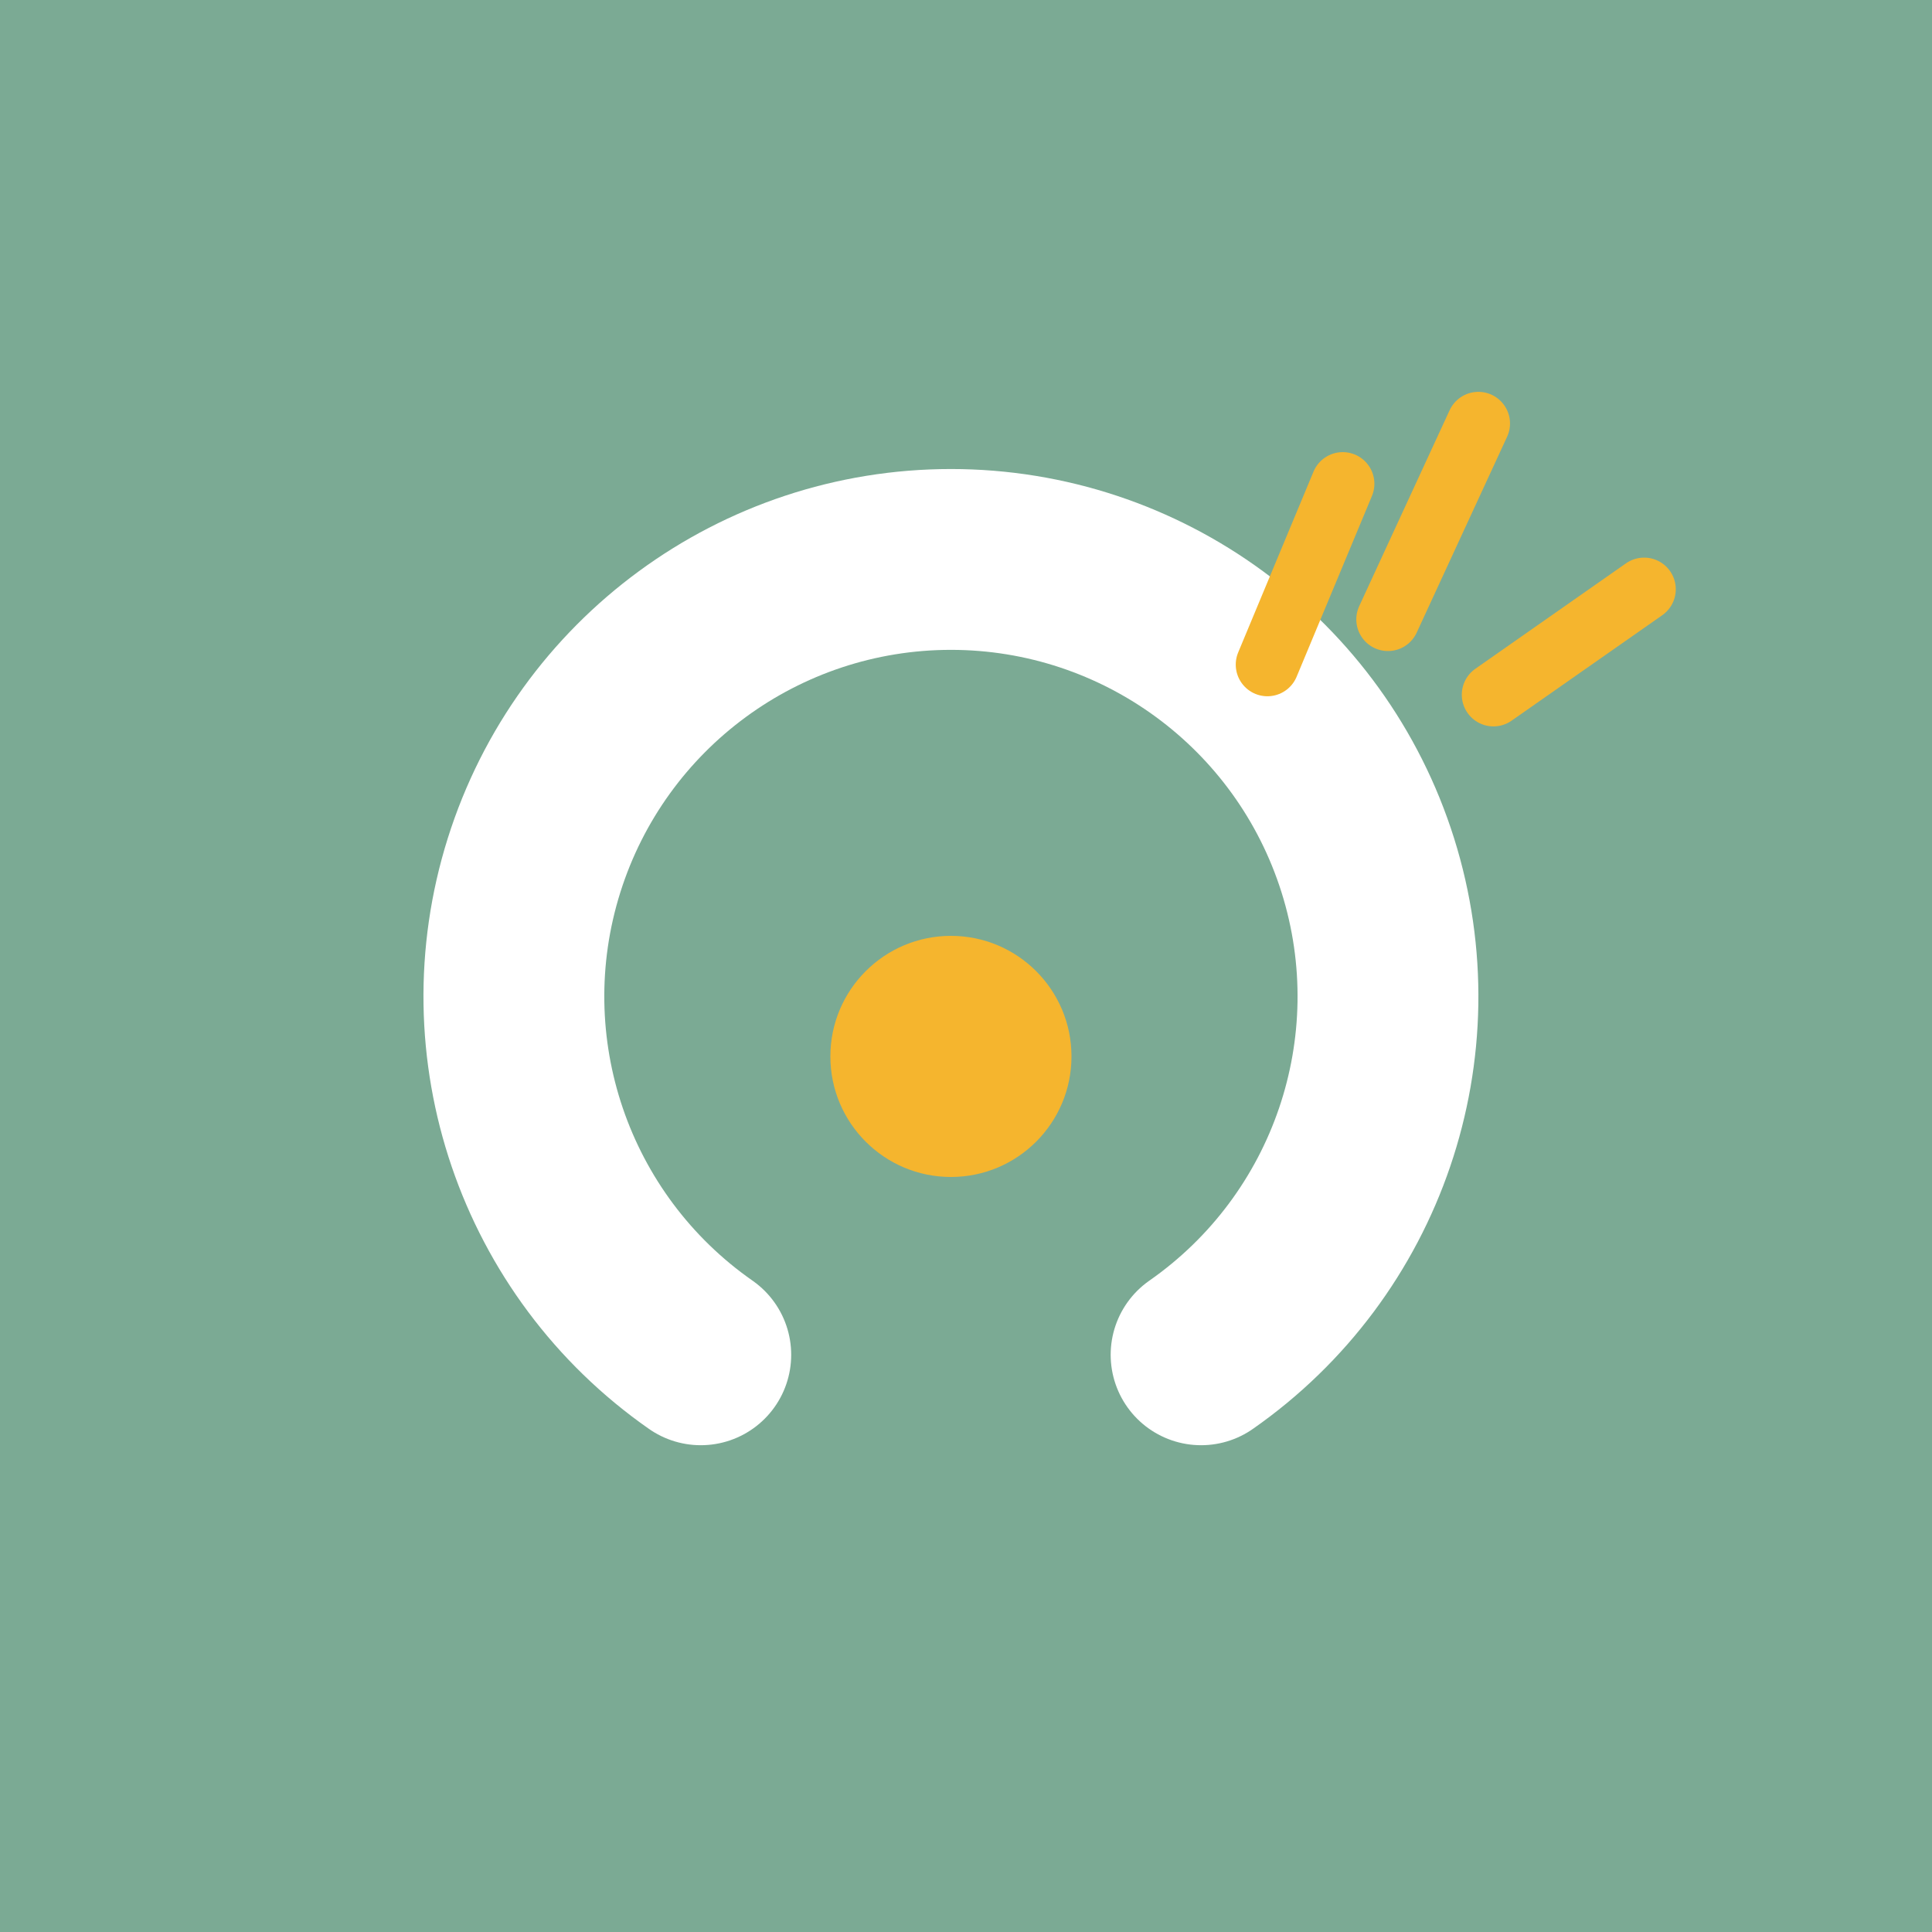
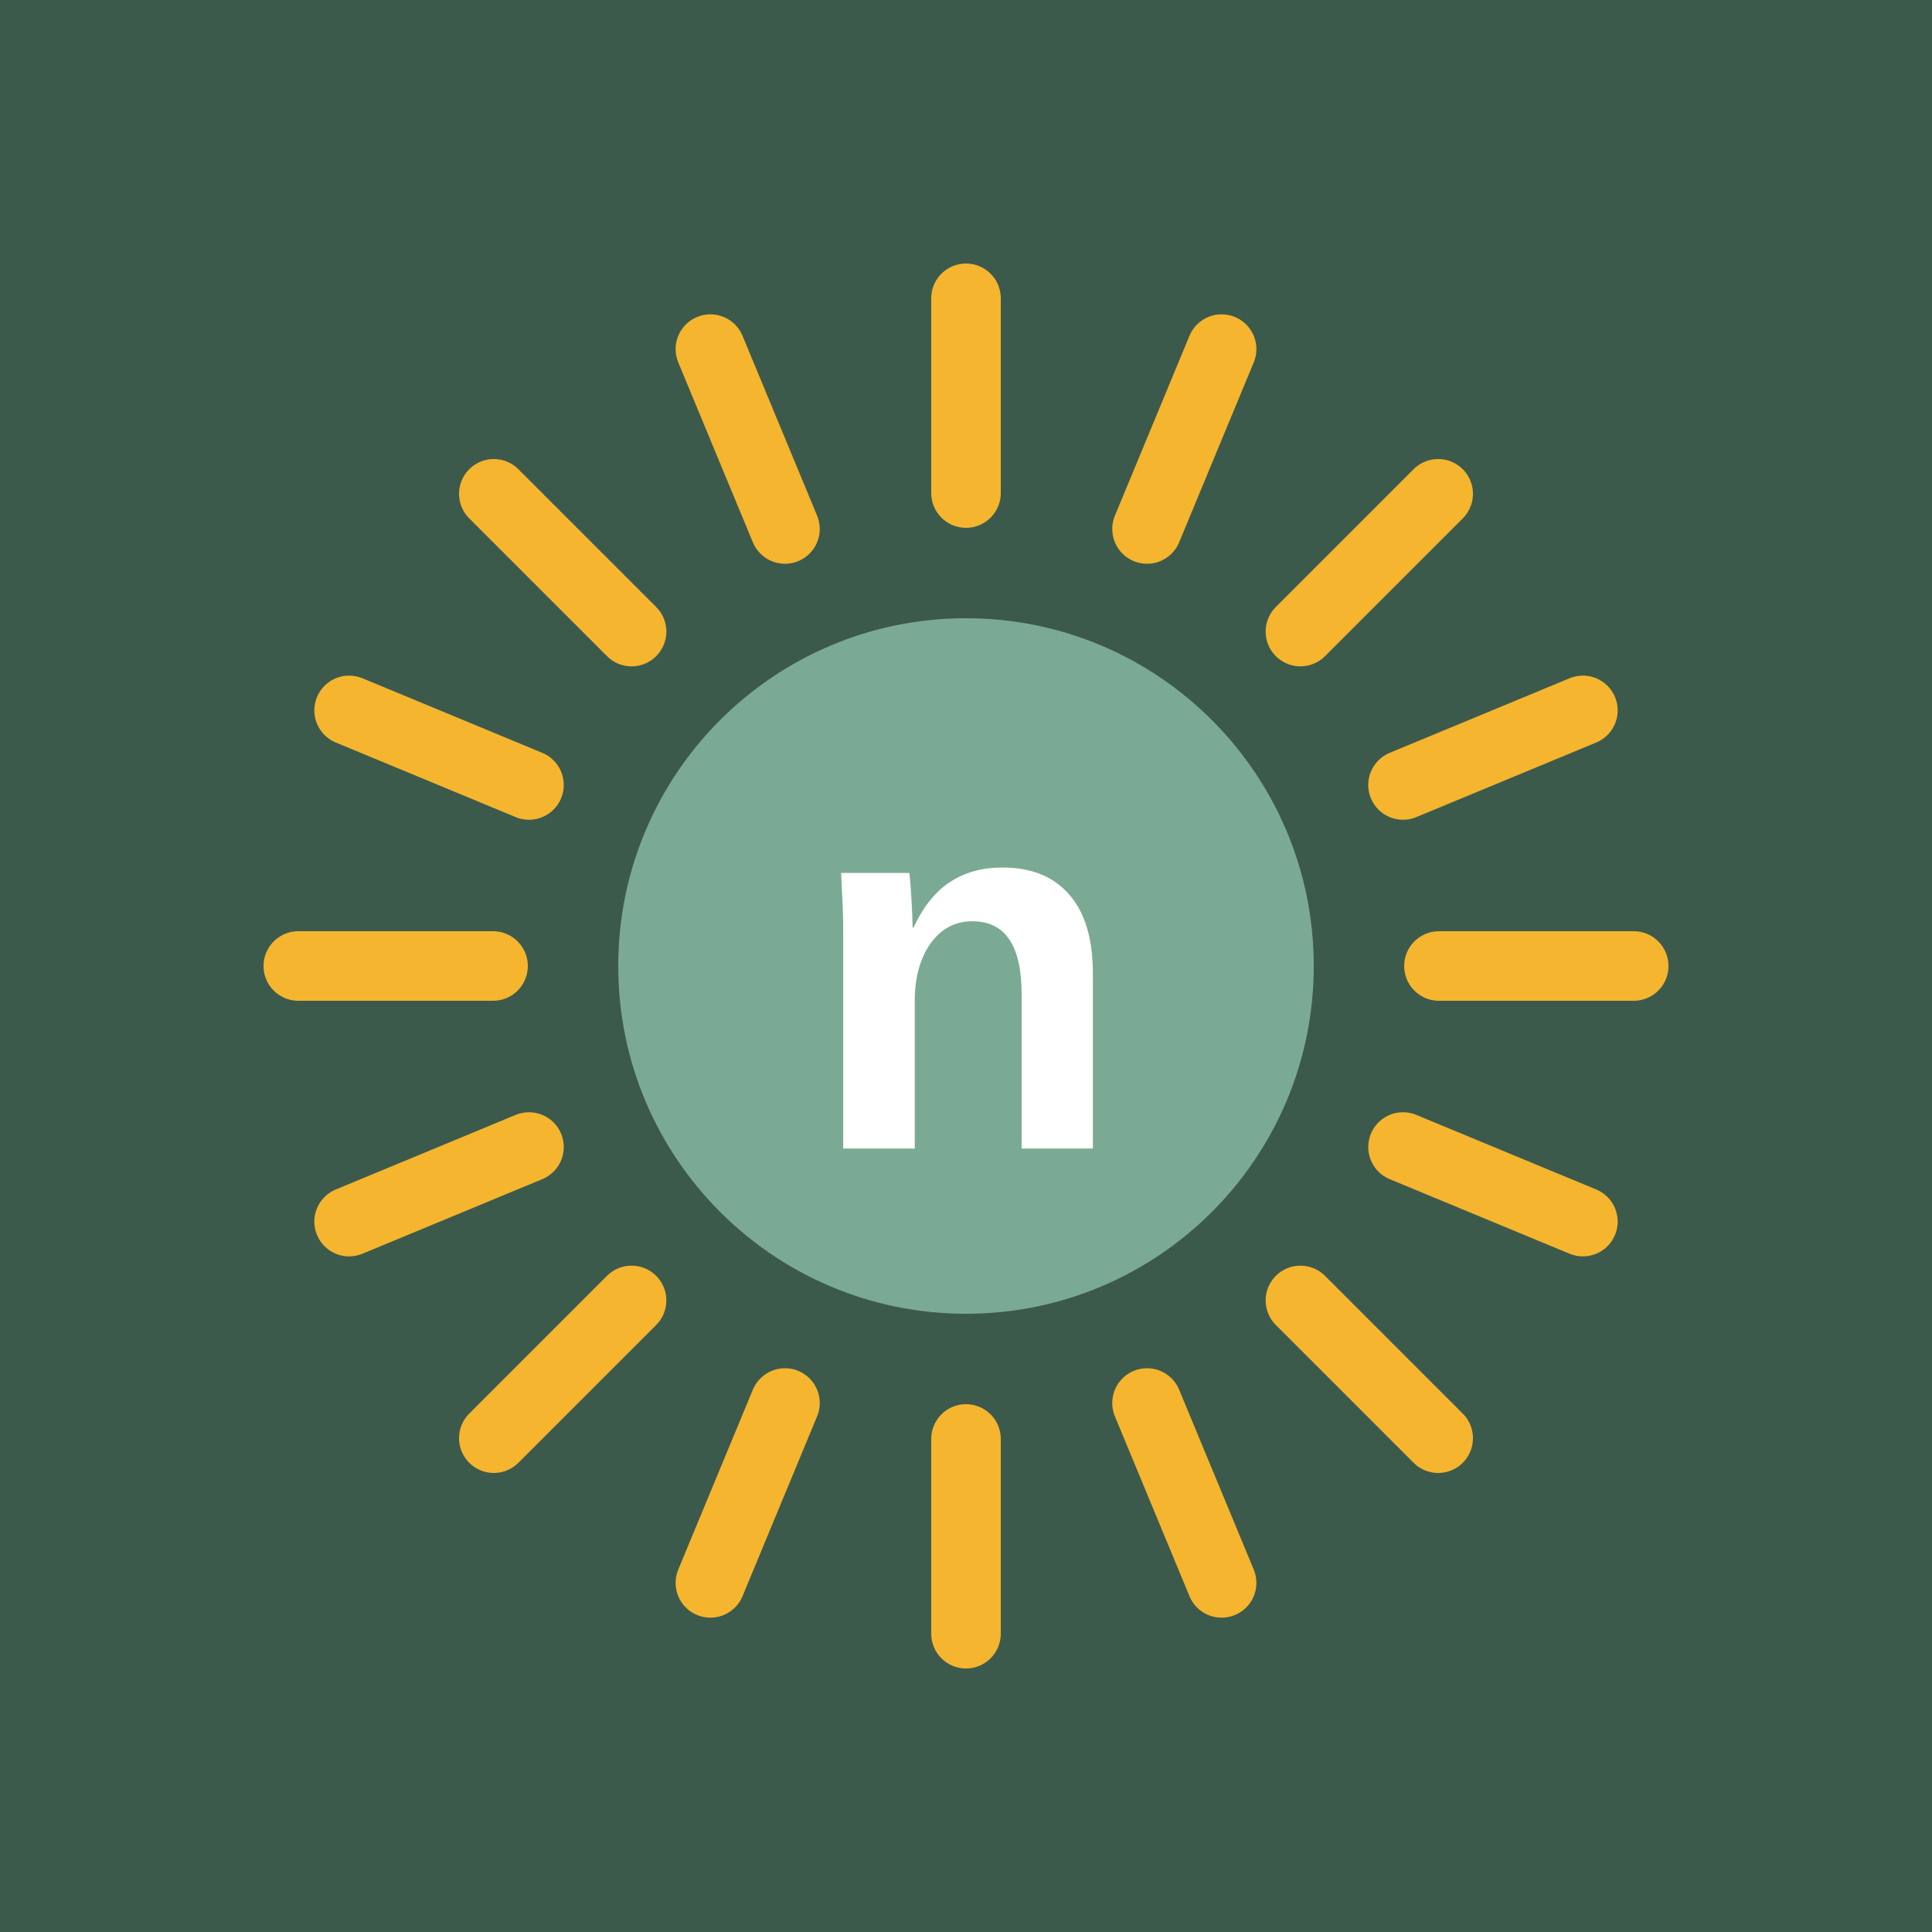
- <svg xmlns="http://www.w3.org/2000/svg" width="512" height="512" viewBox="0 0 100 100" fill="none">
-   <rect width="100" height="100" fill="#7BAA94" />
-   <g transform="translate(11 11) scale(0.78)">
-     <path d="M32.4 75.8 A29 29 0 1 1 65.6 75.8" stroke="#FFFFFF" stroke-width="12" stroke-linecap="round" />
-     <circle cx="49" cy="56" r="8" fill="#F5B52E" />
-     <g stroke="#F5B52E" stroke-width="4.2" stroke-linecap="round">
-       <path d="M70 30 L75 18" />
-       <path d="M78 27 L84 14" />
-       <path d="M85 32 L95 25" />
-     </g>
+ <svg xmlns="http://www.w3.org/2000/svg" viewBox="0 0 100 100" width="100" height="100">
+   <rect width="100" height="100" fill="#3C5A4C" />
+   <g stroke="#F5B52E" stroke-width="3.6" stroke-linecap="round">
+     <line x1="74.48" y1="50.00" x2="84.56" y2="50.00" />
+     <line x1="72.62" y1="59.37" x2="81.93" y2="63.23" />
+     <line x1="67.31" y1="67.31" x2="74.44" y2="74.44" />
+     <line x1="59.37" y1="72.62" x2="63.23" y2="81.93" />
+     <line x1="50.00" y1="74.48" x2="50.00" y2="84.56" />
+     <line x1="40.63" y1="72.62" x2="36.77" y2="81.93" />
+     <line x1="32.69" y1="67.31" x2="25.56" y2="74.44" />
+     <line x1="27.38" y1="59.37" x2="18.07" y2="63.23" />
+     <line x1="25.52" y1="50.00" x2="15.44" y2="50.00" />
+     <line x1="27.38" y1="40.63" x2="18.07" y2="36.77" />
+     <line x1="32.69" y1="32.69" x2="25.56" y2="25.56" />
+     <line x1="40.63" y1="27.38" x2="36.77" y2="18.07" />
+     <line x1="50.00" y1="25.52" x2="50.00" y2="15.44" />
+     <line x1="59.37" y1="27.38" x2="63.23" y2="18.07" />
+     <line x1="67.31" y1="32.69" x2="74.44" y2="25.56" />
+     <line x1="72.62" y1="40.63" x2="81.93" y2="36.77" />
  </g>
+   <circle cx="50" cy="50" r="18" fill="#7BAA94" />
+   <text x="50" y="59.45" font-family="Manrope, Arial, sans-serif" font-size="27.0" font-weight="800" fill="#FFFFFF" text-anchor="middle">n</text>
</svg>
